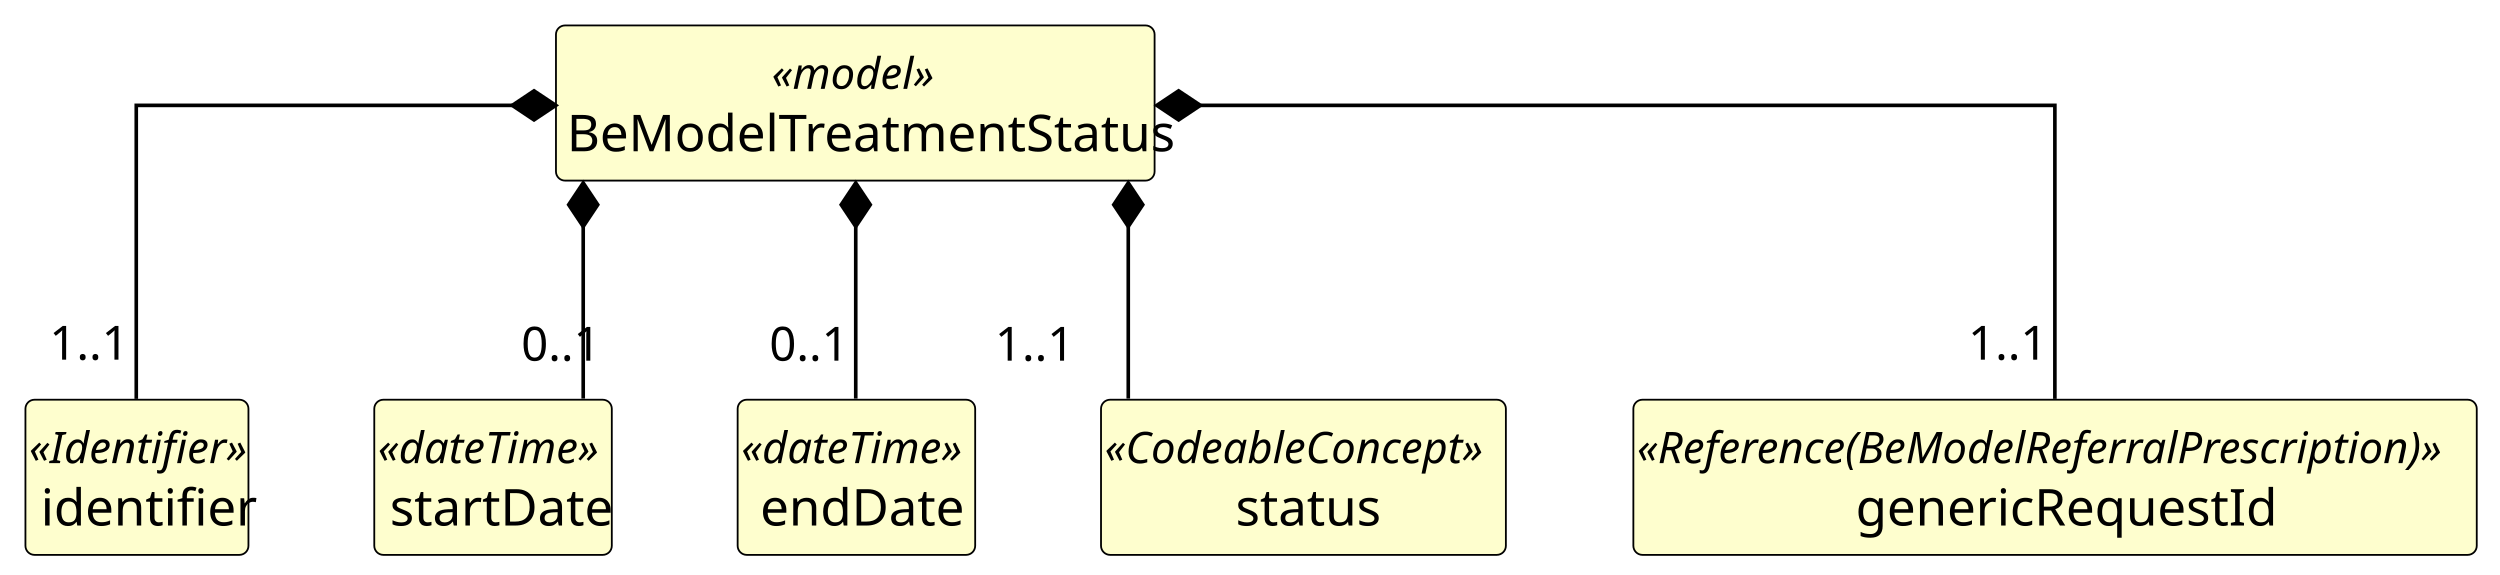
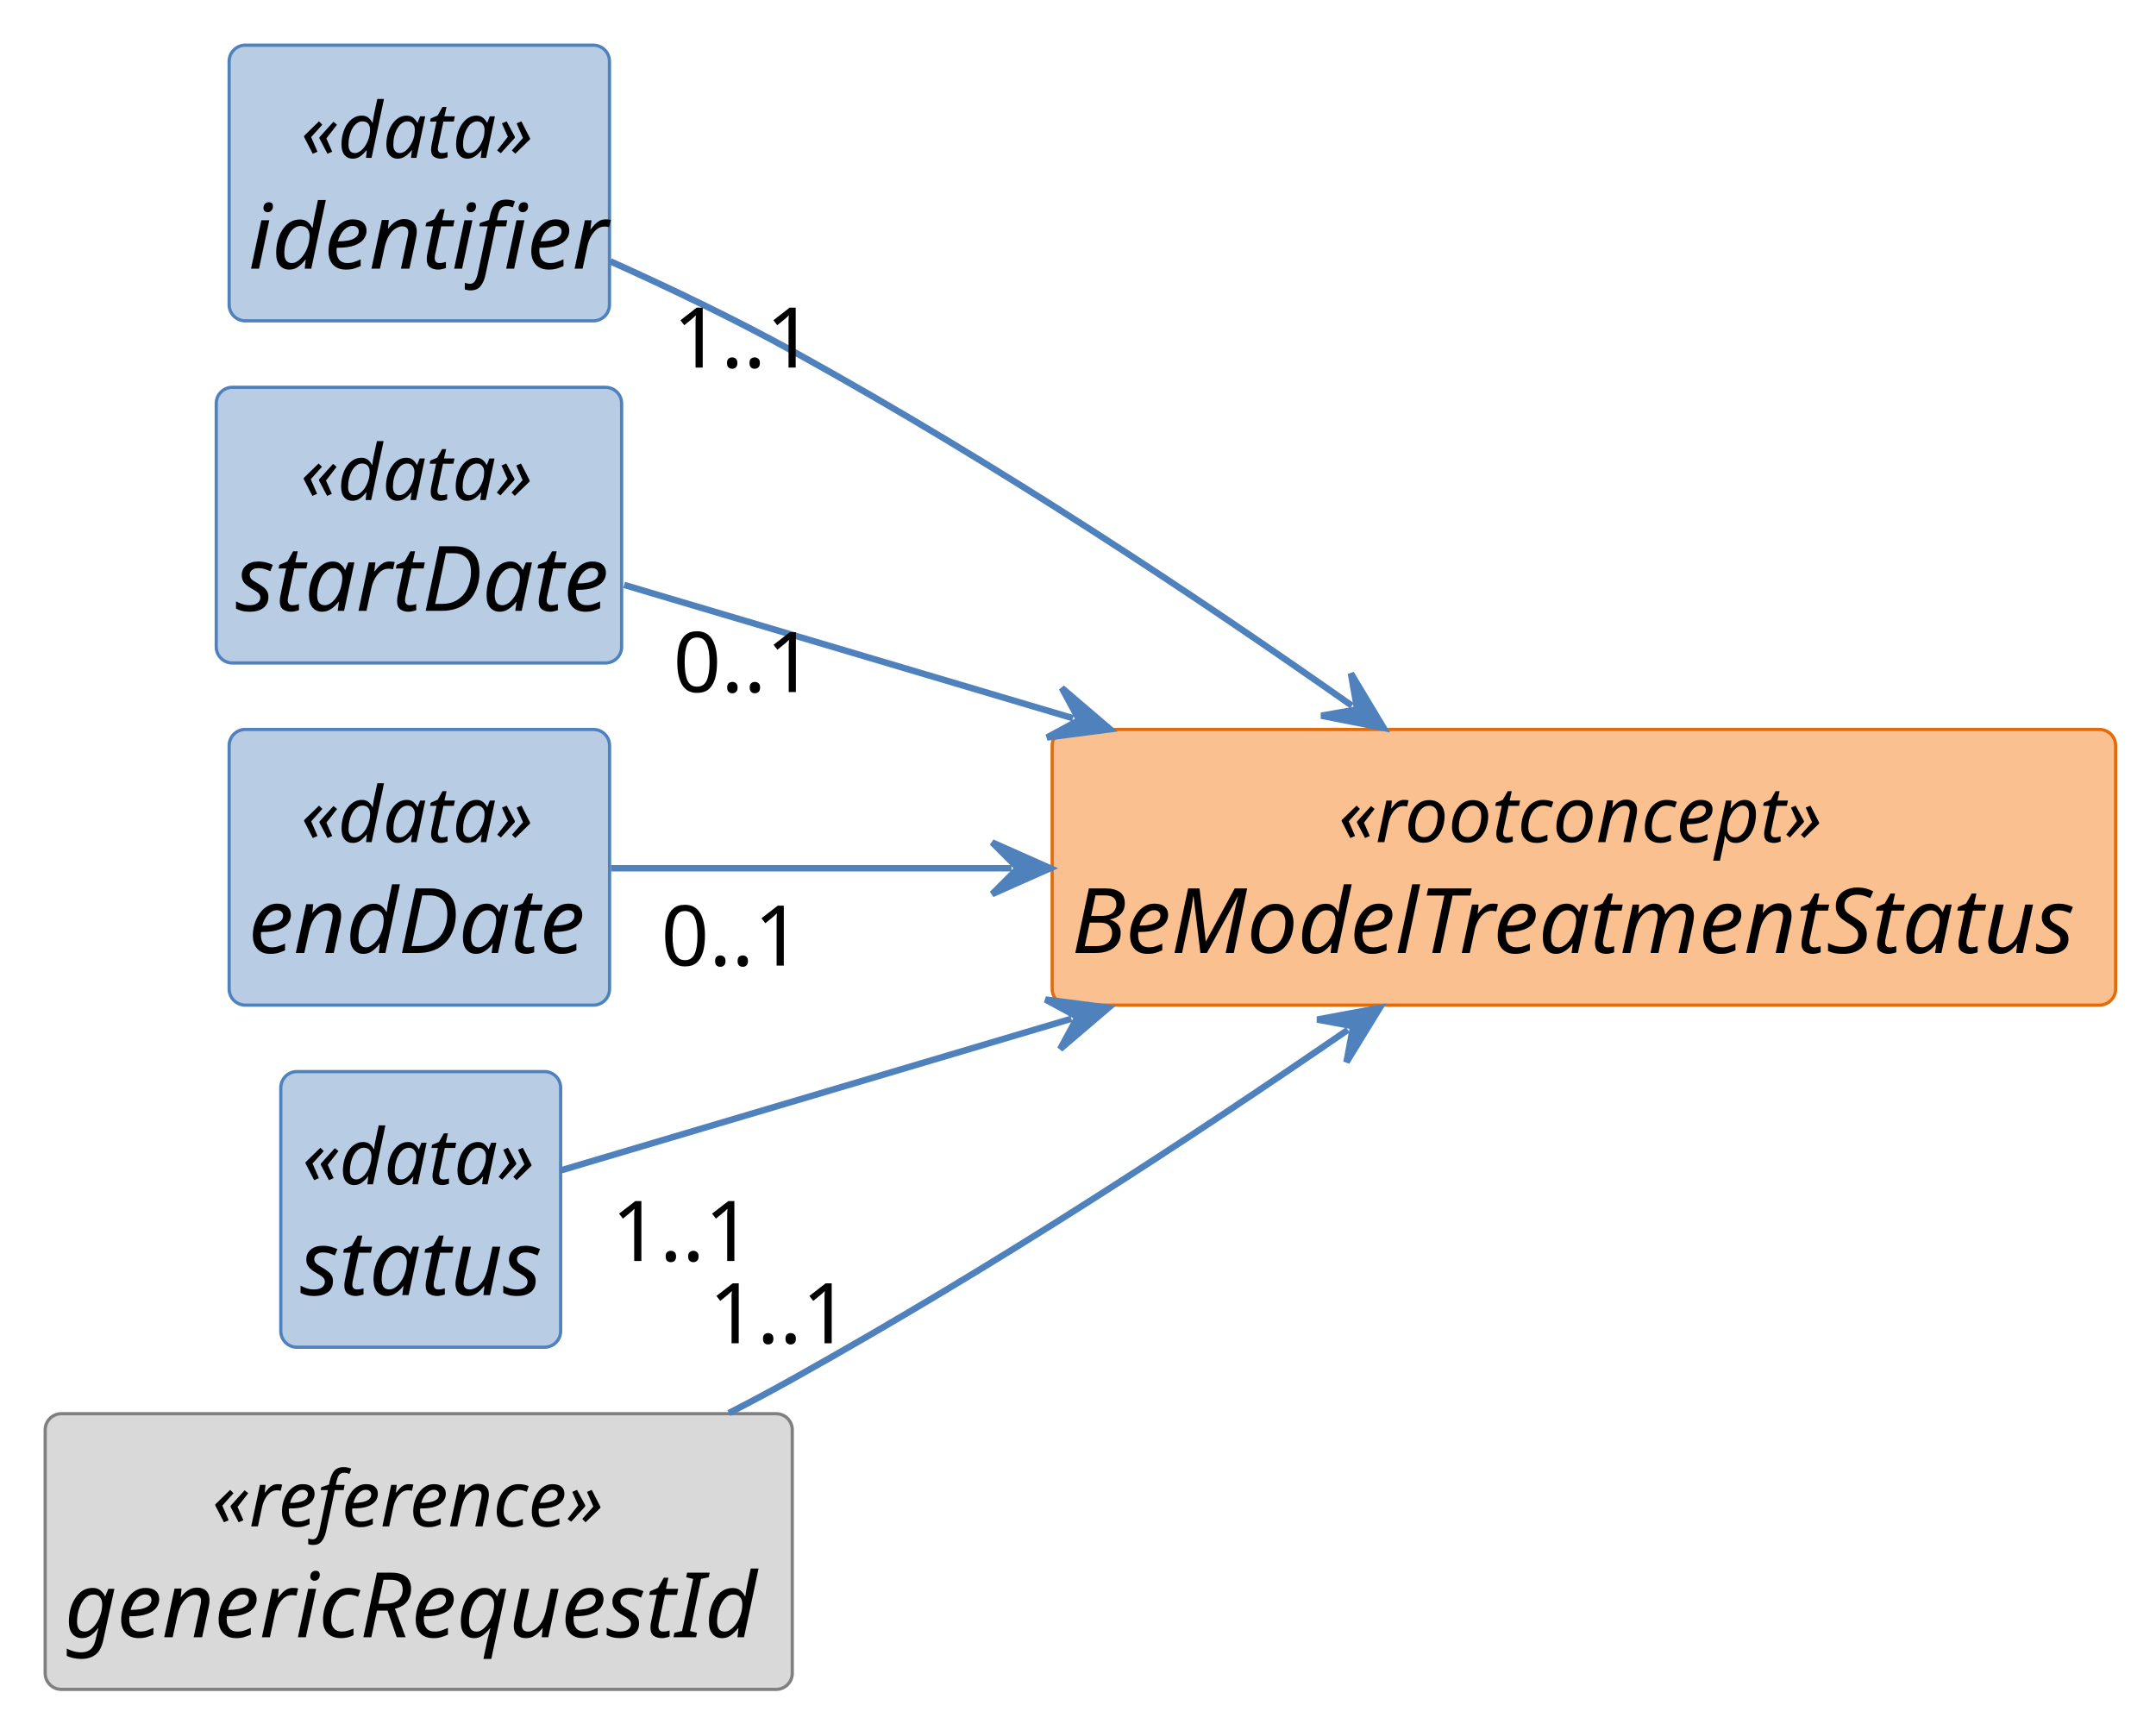
- <svg xmlns="http://www.w3.org/2000/svg" contentStyleType="text/css" data-diagram-type="CLASS" height="158px" preserveAspectRatio="none" style="width:688px;height:158px;background:#FFFFFF;" version="1.1" viewBox="0 0 688 158" width="688px" zoomAndPan="magnify">
+ <svg xmlns="http://www.w3.org/2000/svg" contentStyleType="text/css" data-diagram-type="CLASS" height="267px" preserveAspectRatio="none" style="width:334px;height:267px;background:#FFFFFF;" version="1.1" viewBox="0 0 334 267" width="334px" zoomAndPan="magnify">
  <defs />
  <g>
-     <g class="entity" data-entity="BeModelTreatmentStatus" data-source-line="14" data-uid="ent0002" id="entity_BeModelTreatmentStatus">
-       <rect fill="#FEFECE" height="42.703" rx="2.5" ry="2.5" style="stroke:#000000;stroke-width:0.5;" width="164.744" x="153" y="7" />
-       <text fill="#000000" font-family="sans-serif" font-size="12" font-style="italic" lengthAdjust="spacing" textLength="46.031" x="212.356" y="24.457">«model»</text>
-       <text fill="#000000" font-family="sans-serif" font-size="14" lengthAdjust="spacing" textLength="158.744" x="156" y="41.627">BeModelTreatmentStatus</text>
+     <g class="entity" data-entity="BeModelTreatmentStatus" data-source-line="21" data-uid="ent0002" id="entity_BeModelTreatmentStatus">
+       <rect fill="#FAC08F" height="42.703" rx="2.5" ry="2.5" style="stroke:#E36C0A;stroke-width:0.5;" width="164.744" x="163" y="113" />
+       <text fill="#000000" font-family="sans-serif" font-size="12" font-style="italic" lengthAdjust="spacing" textLength="76.055" x="207.345" y="130.457">«rootconcept»</text>
+       <text fill="#000000" font-family="sans-serif" font-size="14" font-style="italic" lengthAdjust="spacing" textLength="158.744" x="166" y="147.627">BeModelTreatmentStatus</text>
    </g>
-     <g class="entity" data-entity="BeModelTreatmentStatus_identifier" data-source-line="17" data-uid="ent0003" id="entity_BeModelTreatmentStatus_identifier">
-       <rect fill="#FEFECE" height="42.703" rx="2.5" ry="2.5" style="stroke:#000000;stroke-width:0.5;" width="61.373" x="7" y="110" />
-       <text fill="#000000" font-family="sans-serif" font-size="12" font-style="italic" lengthAdjust="spacing" textLength="59.373" x="8" y="127.457">«Identifier»</text>
-       <text fill="#000000" font-family="sans-serif" font-size="14" lengthAdjust="spacing" textLength="52.917" x="11.228" y="144.627">identifier</text>
+     <g class="entity" data-entity="BeModelTreatmentStatus_identifier" data-source-line="24" data-uid="ent0003" id="entity_BeModelTreatmentStatus_identifier">
+       <rect fill="#B8CCE4" height="42.703" rx="2.5" ry="2.5" style="stroke:#4F81BD;stroke-width:0.5;" width="58.917" x="35.5" y="7" />
+       <text fill="#000000" font-family="sans-serif" font-size="12" font-style="italic" lengthAdjust="spacing" textLength="36.703" x="46.607" y="24.457">«data»</text>
+       <text fill="#000000" font-family="sans-serif" font-size="14" font-style="italic" lengthAdjust="spacing" textLength="52.917" x="38.5" y="41.627">identifier</text>
    </g>
-     <g class="entity" data-entity="BeModelTreatmentStatus_startDate" data-source-line="20" data-uid="ent0004" id="entity_BeModelTreatmentStatus_startDate">
-       <rect fill="#FEFECE" height="42.703" rx="2.5" ry="2.5" style="stroke:#000000;stroke-width:0.5;" width="65.369" x="103" y="110" />
-       <text fill="#000000" font-family="sans-serif" font-size="12" font-style="italic" lengthAdjust="spacing" textLength="63.369" x="104" y="127.457">«dateTime»</text>
-       <text fill="#000000" font-family="sans-serif" font-size="14" lengthAdjust="spacing" textLength="56.8" x="107.285" y="144.627">startDate</text>
+     <g class="entity" data-entity="BeModelTreatmentStatus_startDate" data-source-line="27" data-uid="ent0004" id="entity_BeModelTreatmentStatus_startDate">
+       <rect fill="#B8CCE4" height="42.703" rx="2.5" ry="2.5" style="stroke:#4F81BD;stroke-width:0.5;" width="62.8" x="33.5" y="60" />
+       <text fill="#000000" font-family="sans-serif" font-size="12" font-style="italic" lengthAdjust="spacing" textLength="36.703" x="46.548" y="77.457">«data»</text>
+       <text fill="#000000" font-family="sans-serif" font-size="14" font-style="italic" lengthAdjust="spacing" textLength="56.8" x="36.5" y="94.627">startDate</text>
    </g>
-     <g class="entity" data-entity="BeModelTreatmentStatus_endDate" data-source-line="23" data-uid="ent0005" id="entity_BeModelTreatmentStatus_endDate">
-       <rect fill="#FEFECE" height="42.703" rx="2.5" ry="2.5" style="stroke:#000000;stroke-width:0.5;" width="65.369" x="203" y="110" />
-       <text fill="#000000" font-family="sans-serif" font-size="12" font-style="italic" lengthAdjust="spacing" textLength="63.369" x="204" y="127.457">«dateTime»</text>
-       <text fill="#000000" font-family="sans-serif" font-size="14" lengthAdjust="spacing" textLength="52.931" x="209.219" y="144.627">endDate</text>
+     <g class="entity" data-entity="BeModelTreatmentStatus_endDate" data-source-line="30" data-uid="ent0005" id="entity_BeModelTreatmentStatus_endDate">
+       <rect fill="#B8CCE4" height="42.703" rx="2.5" ry="2.5" style="stroke:#4F81BD;stroke-width:0.5;" width="58.931" x="35.5" y="113" />
+       <text fill="#000000" font-family="sans-serif" font-size="12" font-style="italic" lengthAdjust="spacing" textLength="36.703" x="46.614" y="130.457">«data»</text>
+       <text fill="#000000" font-family="sans-serif" font-size="14" font-style="italic" lengthAdjust="spacing" textLength="52.931" x="38.5" y="147.627">endDate</text>
    </g>
-     <g class="entity" data-entity="BeModelTreatmentStatus_status" data-source-line="26" data-uid="ent0006" id="entity_BeModelTreatmentStatus_status">
-       <rect fill="#FEFECE" height="42.703" rx="2.5" ry="2.5" style="stroke:#000000;stroke-width:0.5;" width="111.418" x="303" y="110" />
-       <text fill="#000000" font-family="sans-serif" font-size="12" font-style="italic" lengthAdjust="spacing" textLength="109.418" x="304" y="127.457">«CodeableConcept»</text>
-       <text fill="#000000" font-family="sans-serif" font-size="14" lengthAdjust="spacing" textLength="37.352" x="340.033" y="144.627">status</text>
+     <g class="entity" data-entity="BeModelTreatmentStatus_status" data-source-line="33" data-uid="ent0006" id="entity_BeModelTreatmentStatus_status">
+       <rect fill="#B8CCE4" height="42.703" rx="2.5" ry="2.5" style="stroke:#4F81BD;stroke-width:0.5;" width="43.352" x="43.5" y="166" />
+       <text fill="#000000" font-family="sans-serif" font-size="12" font-style="italic" lengthAdjust="spacing" textLength="36.703" x="46.824" y="183.457">«data»</text>
+       <text fill="#000000" font-family="sans-serif" font-size="14" font-style="italic" lengthAdjust="spacing" textLength="37.352" x="46.5" y="200.627">status</text>
    </g>
-     <g class="entity" data-entity="BeModelTreatmentStatus_genericRequestId" data-source-line="29" data-uid="ent0007" id="entity_BeModelTreatmentStatus_genericRequestId">
-       <rect fill="#FEFECE" height="42.703" rx="2.5" ry="2.5" style="stroke:#000000;stroke-width:0.5;" width="232.103" x="449.5" y="110" />
-       <text fill="#000000" font-family="sans-serif" font-size="12" font-style="italic" lengthAdjust="spacing" textLength="230.103" x="450.5" y="127.457">«Reference(BeModelReferralPrescription)»</text>
-       <text fill="#000000" font-family="sans-serif" font-size="14" lengthAdjust="spacing" textLength="109.737" x="510.683" y="144.627">genericRequestId</text>
+     <g class="entity" data-entity="BeModelTreatmentStatus_genericRequestId" data-source-line="36" data-uid="ent0007" id="entity_BeModelTreatmentStatus_genericRequestId">
+       <rect fill="#D9D9D9" height="42.703" rx="2.5" ry="2.5" style="stroke:#808080;stroke-width:0.5;" width="115.737" x="7" y="219" />
+       <text fill="#000000" font-family="sans-serif" font-size="12" font-style="italic" lengthAdjust="spacing" textLength="64.043" x="32.847" y="236.457">«reference»</text>
+       <text fill="#000000" font-family="sans-serif" font-size="14" font-style="italic" lengthAdjust="spacing" textLength="109.737" x="10" y="253.627">genericRequestId</text>
    </g>
-     <g class="link" data-entity-1="BeModelTreatmentStatus" data-entity-2="BeModelTreatmentStatus_identifier" data-source-line="32" data-uid="lnk8" id="link_BeModelTreatmentStatus_BeModelTreatmentStatus_identifier">
-       <path codeLine="32" d="M140.96,29 C86.63,29 37.5,29 37.5,29 C37.5,29 37.5,79.67 37.5,109.76" fill="none" id="BeModelTreatmentStatus-backto-BeModelTreatmentStatus_identifier" style="stroke:#000000;stroke-width:1;" />
-       <polygon fill="#000000" points="152.96,29,146.96,25,140.96,29,146.96,33,152.96,29" style="stroke:#000000;stroke-width:1;" />
-       <text fill="#000000" font-family="sans-serif" font-size="13" lengthAdjust="spacing" textLength="21.684" x="13.591" y="98.982">1..1</text>
+     <g class="link" data-entity-1="BeModelTreatmentStatus_identifier" data-entity-2="BeModelTreatmentStatus" data-source-line="39" data-uid="lnk8" id="link_BeModelTreatmentStatus_identifier_BeModelTreatmentStatus">
+       <path codeLine="39" d="M94.55,40.48 C103.78,44.63 113.96,49.5 123,54.5 C155.27,72.34 185.339,92.402 209.439,109.322" fill="none" id="BeModelTreatmentStatus_identifier-to-BeModelTreatmentStatus" style="stroke:#4F81BD;stroke-width:1;" />
+       <polygon fill="#4F81BD" points="214.35,112.77,209.282,104.325,210.258,109.897,204.686,110.872,214.35,112.77" style="stroke:#4F81BD;stroke-width:1;" />
+       <text fill="#000000" font-family="sans-serif" font-size="13" lengthAdjust="spacing" textLength="21.684" x="104.252" y="56.941">1..1</text>
    </g>
-     <g class="link" data-entity-1="BeModelTreatmentStatus" data-entity-2="BeModelTreatmentStatus_startDate" data-source-line="33" data-uid="lnk9" id="link_BeModelTreatmentStatus_BeModelTreatmentStatus_startDate">
-       <path codeLine="33" d="M160.5,62.34 C160.5,79.82 160.5,92.22 160.5,109.69" fill="none" id="BeModelTreatmentStatus-backto-BeModelTreatmentStatus_startDate" style="stroke:#000000;stroke-width:1;" />
-       <polygon fill="#000000" points="160.5,50.34,156.5,56.34,160.5,62.34,164.5,56.34,160.5,50.34" style="stroke:#000000;stroke-width:1;" />
-       <text fill="#000000" font-family="sans-serif" font-size="13" lengthAdjust="spacing" textLength="21.684" x="143.439" y="99.261">0..1</text>
+     <g class="link" data-entity-1="BeModelTreatmentStatus_startDate" data-entity-2="BeModelTreatmentStatus" data-source-line="40" data-uid="lnk9" id="link_BeModelTreatmentStatus_startDate_BeModelTreatmentStatus">
+       <path codeLine="40" d="M96.69,90.61 C117.42,96.77 139.949,103.451 166.229,111.261" fill="none" id="BeModelTreatmentStatus_startDate-to-BeModelTreatmentStatus" style="stroke:#4F81BD;stroke-width:1;" />
+       <polygon fill="#4F81BD" points="171.98,112.97,164.492,106.572,167.187,111.546,162.213,114.24,171.98,112.97" style="stroke:#4F81BD;stroke-width:1;" />
+       <text fill="#000000" font-family="sans-serif" font-size="13" lengthAdjust="spacing" textLength="21.684" x="104.284" y="107.211">0..1</text>
    </g>
-     <g class="link" data-entity-1="BeModelTreatmentStatus" data-entity-2="BeModelTreatmentStatus_endDate" data-source-line="34" data-uid="lnk10" id="link_BeModelTreatmentStatus_BeModelTreatmentStatus_endDate">
-       <path codeLine="34" d="M235.5,62.34 C235.5,79.82 235.5,92.22 235.5,109.69" fill="none" id="BeModelTreatmentStatus-backto-BeModelTreatmentStatus_endDate" style="stroke:#000000;stroke-width:1;" />
-       <polygon fill="#000000" points="235.5,50.34,231.5,56.34,235.5,62.34,239.5,56.34,235.5,50.34" style="stroke:#000000;stroke-width:1;" />
-       <text fill="#000000" font-family="sans-serif" font-size="13" lengthAdjust="spacing" textLength="21.684" x="211.72" y="99.261">0..1</text>
+     <g class="link" data-entity-1="BeModelTreatmentStatus_endDate" data-entity-2="BeModelTreatmentStatus" data-source-line="41" data-uid="lnk10" id="link_BeModelTreatmentStatus_endDate_BeModelTreatmentStatus">
+       <path codeLine="41" d="M94.68,134.5 C113.21,134.5 132.33,134.5 156.7,134.5" fill="none" id="BeModelTreatmentStatus_endDate-to-BeModelTreatmentStatus" style="stroke:#4F81BD;stroke-width:1;" />
+       <polygon fill="#4F81BD" points="162.7,134.5,153.7,130.5,157.7,134.5,153.7,138.5,162.7,134.5" style="stroke:#4F81BD;stroke-width:1;" />
+       <text fill="#000000" font-family="sans-serif" font-size="13" lengthAdjust="spacing" textLength="21.684" x="102.411" y="149.582">0..1</text>
    </g>
-     <g class="link" data-entity-1="BeModelTreatmentStatus" data-entity-2="BeModelTreatmentStatus_status" data-source-line="35" data-uid="lnk11" id="link_BeModelTreatmentStatus_BeModelTreatmentStatus_status">
-       <path codeLine="35" d="M310.5,62.34 C310.5,79.82 310.5,92.22 310.5,109.69" fill="none" id="BeModelTreatmentStatus-backto-BeModelTreatmentStatus_status" style="stroke:#000000;stroke-width:1;" />
-       <polygon fill="#000000" points="310.5,50.34,306.5,56.34,310.5,62.34,314.5,56.34,310.5,50.34" style="stroke:#000000;stroke-width:1;" />
-       <text fill="#000000" font-family="sans-serif" font-size="13" lengthAdjust="spacing" textLength="21.684" x="273.814" y="99.261">1..1</text>
+     <g class="link" data-entity-1="BeModelTreatmentStatus_status" data-entity-2="BeModelTreatmentStatus" data-source-line="42" data-uid="lnk11" id="link_BeModelTreatmentStatus_status_BeModelTreatmentStatus">
+       <path codeLine="42" d="M86.83,181.32 C107.7,175.12 135.308,166.917 165.978,157.817" fill="none" id="BeModelTreatmentStatus_status-to-BeModelTreatmentStatus" style="stroke:#4F81BD;stroke-width:1;" />
+       <polygon fill="#4F81BD" points="171.73,156.11,161.964,154.835,166.936,157.532,164.24,162.505,171.73,156.11" style="stroke:#4F81BD;stroke-width:1;" />
+       <text fill="#000000" font-family="sans-serif" font-size="13" lengthAdjust="spacing" textLength="21.684" x="94.751" y="195.338">1..1</text>
    </g>
-     <g class="link" data-entity-1="BeModelTreatmentStatus" data-entity-2="BeModelTreatmentStatus_genericRequestId" data-source-line="36" data-uid="lnk12" id="link_BeModelTreatmentStatus_BeModelTreatmentStatus_genericRequestId">
-       <path codeLine="36" d="M330.35,29 C428.1,29 565.5,29 565.5,29 C565.5,29 565.5,79.67 565.5,109.76" fill="none" id="BeModelTreatmentStatus-backto-BeModelTreatmentStatus_genericRequestId" style="stroke:#000000;stroke-width:1;" />
-       <polygon fill="#000000" points="318.35,29,324.35,33,330.35,29,324.35,25,318.35,29" style="stroke:#000000;stroke-width:1;" />
-       <text fill="#000000" font-family="sans-serif" font-size="13" lengthAdjust="spacing" textLength="21.684" x="541.628" y="98.982">1..1</text>
+     <g class="link" data-entity-1="BeModelTreatmentStatus_genericRequestId" data-entity-2="BeModelTreatmentStatus" data-source-line="43" data-uid="lnk12" id="link_BeModelTreatmentStatus_genericRequestId_BeModelTreatmentStatus">
+       <path codeLine="43" d="M112.92,218.9 C116.36,217.13 119.75,215.32 123,213.5 C154.85,195.71 184.655,176.127 208.804,159.537" fill="none" id="BeModelTreatmentStatus_genericRequestId-to-BeModelTreatmentStatus" style="stroke:#4F81BD;stroke-width:1;" />
+       <polygon fill="#4F81BD" points="213.75,156.14,204.067,157.939,209.629,158.971,208.597,164.533,213.75,156.14" style="stroke:#4F81BD;stroke-width:1;" />
+       <text fill="#000000" font-family="sans-serif" font-size="13" lengthAdjust="spacing" textLength="21.684" x="109.832" y="208.086">1..1</text>
    </g>
  </g>
</svg>
